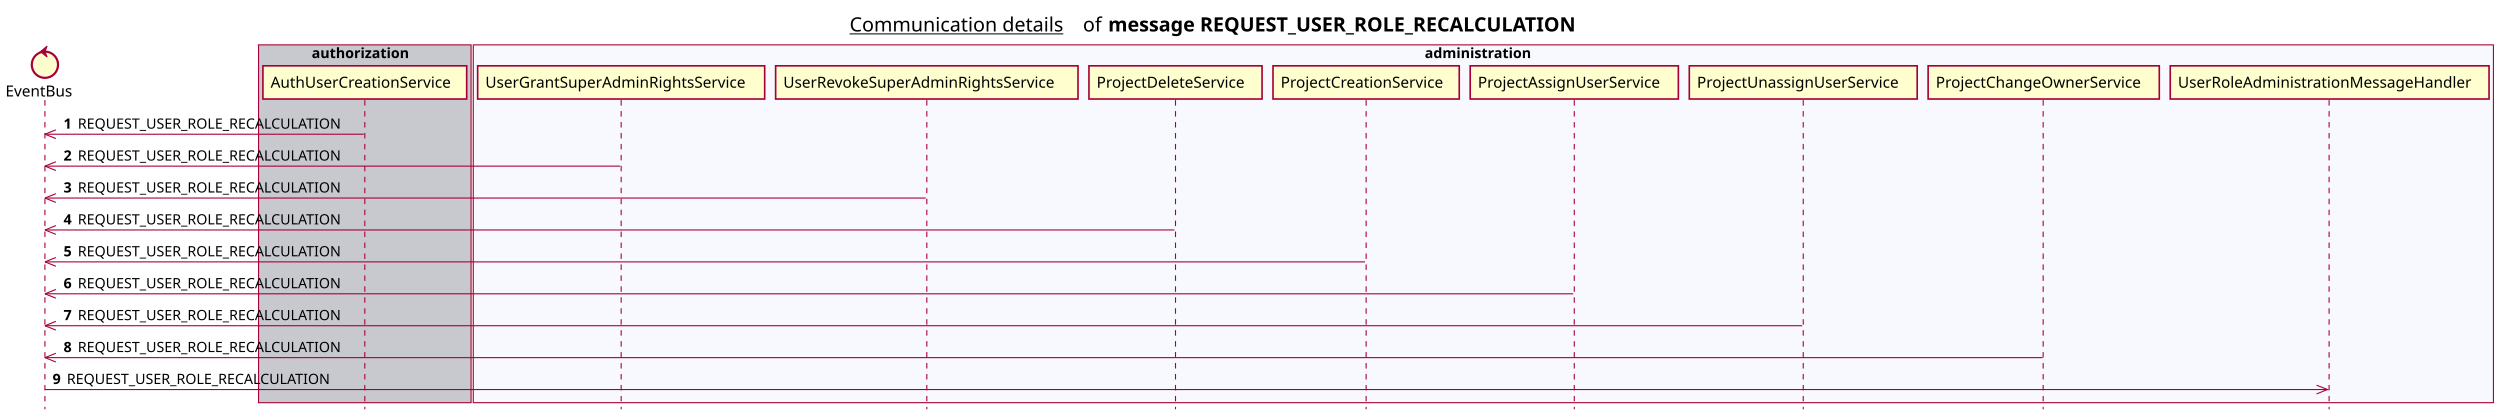
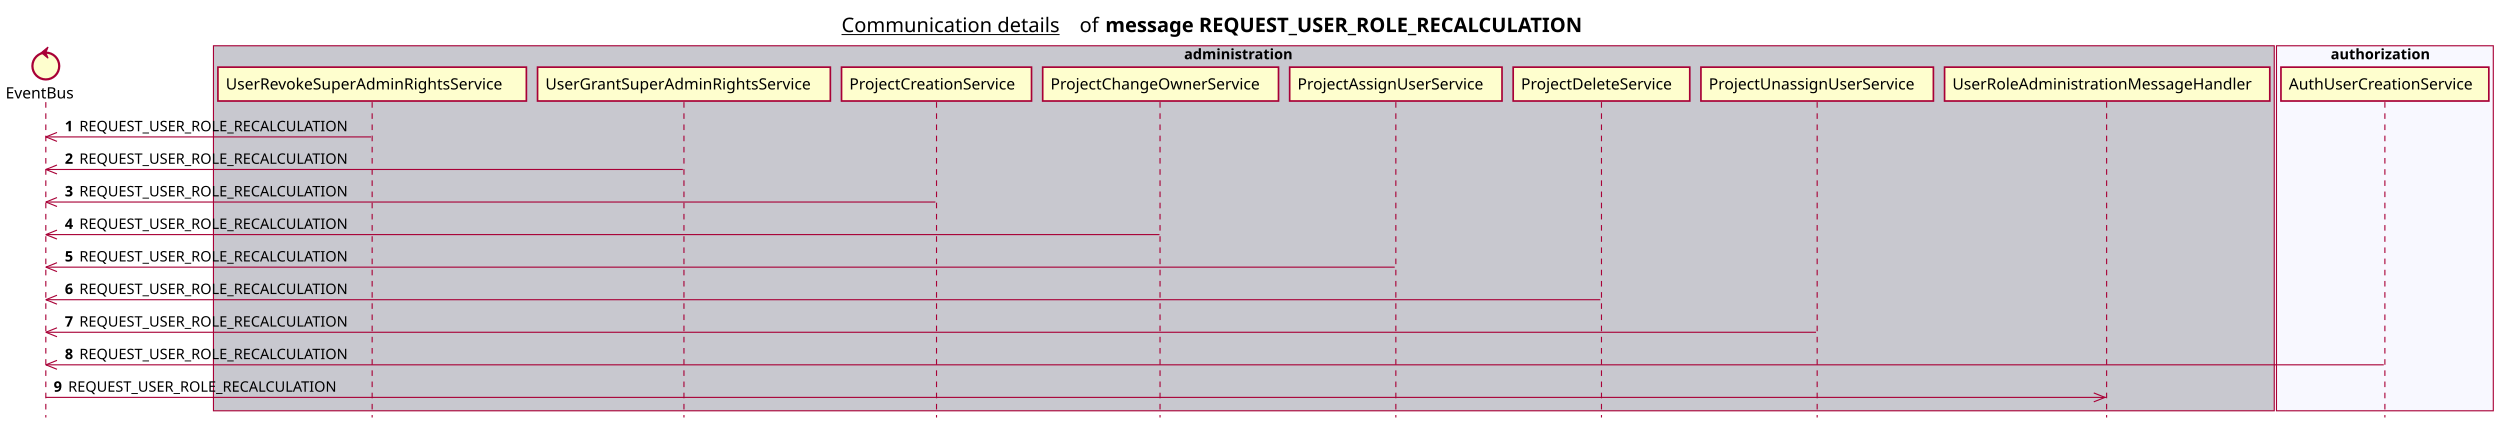
- <svg xmlns="http://www.w3.org/2000/svg" contentScriptType="application/ecmascript" contentStyleType="text/css" height="380px" preserveAspectRatio="none" style="width:2282px;height:380px;background:#FFFFFF;" version="1.1" viewBox="0 0 2282 380" width="2282px" zoomAndPan="magnify">
+ <svg xmlns="http://www.w3.org/2000/svg" contentScriptType="application/ecmascript" contentStyleType="text/css" height="380px" preserveAspectRatio="none" style="width:2237px;height:380px;background:#FFFFFF;" version="1.1" viewBox="0 0 2237 380" width="2237px" zoomAndPan="magnify">
  <defs />
  <g>
-     <text fill="#000000" font-family="sans-serif" font-size="18" lengthAdjust="spacing" text-decoration="underline" textLength="201" x="775.5" y="28.708">Communication details</text>
-     <text fill="#000000" font-family="sans-serif" font-size="18" lengthAdjust="spacing" textLength="17" x="988.5" y="28.708">of</text>
-     <text fill="#000000" font-family="sans-serif" font-size="18" font-weight="bold" lengthAdjust="spacing" textLength="490" x="1011.5" y="28.708">message REQUEST_USER_ROLE_RECALCULATION</text>
-     <rect fill="#C8C8CF" height="326.625" style="stroke:#A80036;stroke-width:1.0;" width="194" x="236" y="40.953" />
-     <text fill="#000000" font-family="sans-serif" font-size="13" font-weight="bold" lengthAdjust="spacing" textLength="97" x="284.5" y="53.02">authorization</text>
-     <rect fill="#F8F8FF" height="326.625" style="stroke:#A80036;stroke-width:1.0;" width="1844" x="432" y="40.953" />
-     <text fill="#000000" font-family="sans-serif" font-size="13" font-weight="bold" lengthAdjust="spacing" textLength="107" x="1300.5" y="53.02">administration</text>
+     <text fill="#000000" font-family="sans-serif" font-size="18" lengthAdjust="spacing" text-decoration="underline" textLength="201" x="753" y="28.708">Communication details</text>
+     <text fill="#000000" font-family="sans-serif" font-size="18" lengthAdjust="spacing" textLength="17" x="966" y="28.708">of</text>
+     <text fill="#000000" font-family="sans-serif" font-size="18" font-weight="bold" lengthAdjust="spacing" textLength="490" x="989" y="28.708">message REQUEST_USER_ROLE_RECALCULATION</text>
+     <rect fill="#C8C8CF" height="326.625" style="stroke:#A80036;stroke-width:1.0;" width="1844" x="191" y="40.953" />
+     <text fill="#000000" font-family="sans-serif" font-size="13" font-weight="bold" lengthAdjust="spacing" textLength="107" x="1059.5" y="53.02">administration</text>
+     <rect fill="#F8F8FF" height="326.625" style="stroke:#A80036;stroke-width:1.0;" width="194" x="2037" y="40.953" />
+     <text fill="#000000" font-family="sans-serif" font-size="13" font-weight="bold" lengthAdjust="spacing" textLength="97" x="2085.5" y="53.02">authorization</text>
    <line style="stroke:#A80036;stroke-width:1.0;stroke-dasharray:5.0,5.0;" x1="41" x2="41" y1="91.383" y2="373.578" />
    <line style="stroke:#A80036;stroke-width:1.0;stroke-dasharray:5.0,5.0;" x1="333" x2="333" y1="91.383" y2="373.578" />
-     <line style="stroke:#A80036;stroke-width:1.0;stroke-dasharray:5.0,5.0;" x1="567" x2="567" y1="91.383" y2="373.578" />
-     <line style="stroke:#A80036;stroke-width:1.0;stroke-dasharray:5.0,5.0;" x1="846" x2="846" y1="91.383" y2="373.578" />
-     <line style="stroke:#A80036;stroke-width:1.0;stroke-dasharray:5.0,5.0;" x1="1073" x2="1073" y1="91.383" y2="373.578" />
-     <line style="stroke:#A80036;stroke-width:1.0;stroke-dasharray:5.0,5.0;" x1="1247" x2="1247" y1="91.383" y2="373.578" />
-     <line style="stroke:#A80036;stroke-width:1.0;stroke-dasharray:5.0,5.0;" x1="1437" x2="1437" y1="91.383" y2="373.578" />
-     <line style="stroke:#A80036;stroke-width:1.0;stroke-dasharray:5.0,5.0;" x1="1646" x2="1646" y1="91.383" y2="373.578" />
-     <line style="stroke:#A80036;stroke-width:1.0;stroke-dasharray:5.0,5.0;" x1="1865" x2="1865" y1="91.383" y2="373.578" />
-     <line style="stroke:#A80036;stroke-width:1.0;stroke-dasharray:5.0,5.0;" x1="2126" x2="2126" y1="91.383" y2="373.578" />
+     <line style="stroke:#A80036;stroke-width:1.0;stroke-dasharray:5.0,5.0;" x1="612" x2="612" y1="91.383" y2="373.578" />
+     <line style="stroke:#A80036;stroke-width:1.0;stroke-dasharray:5.0,5.0;" x1="838" x2="838" y1="91.383" y2="373.578" />
+     <line style="stroke:#A80036;stroke-width:1.0;stroke-dasharray:5.0,5.0;" x1="1038" x2="1038" y1="91.383" y2="373.578" />
+     <line style="stroke:#A80036;stroke-width:1.0;stroke-dasharray:5.0,5.0;" x1="1249" x2="1249" y1="91.383" y2="373.578" />
+     <line style="stroke:#A80036;stroke-width:1.0;stroke-dasharray:5.0,5.0;" x1="1433" x2="1433" y1="91.383" y2="373.578" />
+     <line style="stroke:#A80036;stroke-width:1.0;stroke-dasharray:5.0,5.0;" x1="1626" x2="1626" y1="91.383" y2="373.578" />
+     <line style="stroke:#A80036;stroke-width:1.0;stroke-dasharray:5.0,5.0;" x1="1885" x2="1885" y1="91.383" y2="373.578" />
+     <line style="stroke:#A80036;stroke-width:1.0;stroke-dasharray:5.0,5.0;" x1="2134" x2="2134" y1="91.383" y2="373.578" />
    <text fill="#000000" font-family="sans-serif" font-size="14" lengthAdjust="spacing" textLength="66" x="5" y="88.081">EventBus</text>
    <ellipse cx="41" cy="59.086" fill="#FEFECE" rx="12" ry="12" style="stroke:#A80036;stroke-width:2.0;" />
    <polygon fill="#A80036" points="37,47.086,43,42.086,41,47.086,43,52.086,37,47.086" style="stroke:#A80036;stroke-width:1.0;" />
-     <rect fill="#FEFECE" height="30.297" style="stroke:#A80036;stroke-width:1.5;" width="186" x="240" y="60.086" />
-     <text fill="#000000" font-family="sans-serif" font-size="14" lengthAdjust="spacing" textLength="172" x="247" y="80.081">AuthUserCreationService</text>
-     <rect fill="#FEFECE" height="30.297" style="stroke:#A80036;stroke-width:1.5;" width="262" x="436" y="60.086" />
-     <text fill="#000000" font-family="sans-serif" font-size="14" lengthAdjust="spacing" textLength="248" x="443" y="80.081">UserGrantSuperAdminRightsService</text>
-     <rect fill="#FEFECE" height="30.297" style="stroke:#A80036;stroke-width:1.5;" width="276" x="708" y="60.086" />
-     <text fill="#000000" font-family="sans-serif" font-size="14" lengthAdjust="spacing" textLength="262" x="715" y="80.081">UserRevokeSuperAdminRightsService</text>
-     <rect fill="#FEFECE" height="30.297" style="stroke:#A80036;stroke-width:1.5;" width="158" x="994" y="60.086" />
-     <text fill="#000000" font-family="sans-serif" font-size="14" lengthAdjust="spacing" textLength="144" x="1001" y="80.081">ProjectDeleteService</text>
-     <rect fill="#FEFECE" height="30.297" style="stroke:#A80036;stroke-width:1.5;" width="170" x="1162" y="60.086" />
-     <text fill="#000000" font-family="sans-serif" font-size="14" lengthAdjust="spacing" textLength="156" x="1169" y="80.081">ProjectCreationService</text>
-     <rect fill="#FEFECE" height="30.297" style="stroke:#A80036;stroke-width:1.5;" width="190" x="1342" y="60.086" />
-     <text fill="#000000" font-family="sans-serif" font-size="14" lengthAdjust="spacing" textLength="176" x="1349" y="80.081">ProjectAssignUserService</text>
-     <rect fill="#FEFECE" height="30.297" style="stroke:#A80036;stroke-width:1.5;" width="208" x="1542" y="60.086" />
-     <text fill="#000000" font-family="sans-serif" font-size="14" lengthAdjust="spacing" textLength="194" x="1549" y="80.081">ProjectUnassignUserService</text>
-     <rect fill="#FEFECE" height="30.297" style="stroke:#A80036;stroke-width:1.5;" width="211" x="1760" y="60.086" />
-     <text fill="#000000" font-family="sans-serif" font-size="14" lengthAdjust="spacing" textLength="197" x="1767" y="80.081">ProjectChangeOwnerService</text>
-     <rect fill="#FEFECE" height="30.297" style="stroke:#A80036;stroke-width:1.5;" width="291" x="1981" y="60.086" />
-     <text fill="#000000" font-family="sans-serif" font-size="14" lengthAdjust="spacing" textLength="277" x="1988" y="80.081">UserRoleAdministrationMessageHandler</text>
+     <rect fill="#FEFECE" height="30.297" style="stroke:#A80036;stroke-width:1.5;" width="276" x="195" y="60.086" />
+     <text fill="#000000" font-family="sans-serif" font-size="14" lengthAdjust="spacing" textLength="262" x="202" y="80.081">UserRevokeSuperAdminRightsService</text>
+     <rect fill="#FEFECE" height="30.297" style="stroke:#A80036;stroke-width:1.5;" width="262" x="481" y="60.086" />
+     <text fill="#000000" font-family="sans-serif" font-size="14" lengthAdjust="spacing" textLength="248" x="488" y="80.081">UserGrantSuperAdminRightsService</text>
+     <rect fill="#FEFECE" height="30.297" style="stroke:#A80036;stroke-width:1.5;" width="170" x="753" y="60.086" />
+     <text fill="#000000" font-family="sans-serif" font-size="14" lengthAdjust="spacing" textLength="156" x="760" y="80.081">ProjectCreationService</text>
+     <rect fill="#FEFECE" height="30.297" style="stroke:#A80036;stroke-width:1.5;" width="211" x="933" y="60.086" />
+     <text fill="#000000" font-family="sans-serif" font-size="14" lengthAdjust="spacing" textLength="197" x="940" y="80.081">ProjectChangeOwnerService</text>
+     <rect fill="#FEFECE" height="30.297" style="stroke:#A80036;stroke-width:1.5;" width="190" x="1154" y="60.086" />
+     <text fill="#000000" font-family="sans-serif" font-size="14" lengthAdjust="spacing" textLength="176" x="1161" y="80.081">ProjectAssignUserService</text>
+     <rect fill="#FEFECE" height="30.297" style="stroke:#A80036;stroke-width:1.5;" width="158" x="1354" y="60.086" />
+     <text fill="#000000" font-family="sans-serif" font-size="14" lengthAdjust="spacing" textLength="144" x="1361" y="80.081">ProjectDeleteService</text>
+     <rect fill="#FEFECE" height="30.297" style="stroke:#A80036;stroke-width:1.5;" width="208" x="1522" y="60.086" />
+     <text fill="#000000" font-family="sans-serif" font-size="14" lengthAdjust="spacing" textLength="194" x="1529" y="80.081">ProjectUnassignUserService</text>
+     <rect fill="#FEFECE" height="30.297" style="stroke:#A80036;stroke-width:1.5;" width="291" x="1740" y="60.086" />
+     <text fill="#000000" font-family="sans-serif" font-size="14" lengthAdjust="spacing" textLength="277" x="1747" y="80.081">UserRoleAdministrationMessageHandler</text>
+     <rect fill="#FEFECE" height="30.297" style="stroke:#A80036;stroke-width:1.5;" width="186" x="2041" y="60.086" />
+     <text fill="#000000" font-family="sans-serif" font-size="14" lengthAdjust="spacing" textLength="172" x="2048" y="80.081">AuthUserCreationService</text>
    <line style="stroke:#A80036;stroke-width:1.0;" x1="41" x2="51" y1="122.516" y2="118.516" />
    <line style="stroke:#A80036;stroke-width:1.0;" x1="41" x2="51" y1="122.516" y2="126.516" />
    <line style="stroke:#A80036;stroke-width:1.0;" x1="41" x2="332" y1="122.516" y2="122.516" />
    <text fill="#000000" font-family="sans-serif" font-size="13" font-weight="bold" lengthAdjust="spacing" textLength="9" x="58" y="117.45">1</text>
    <text fill="#000000" font-family="sans-serif" font-size="13" lengthAdjust="spacing" textLength="255" x="71" y="117.45">REQUEST_USER_ROLE_RECALCULATION</text>
    <line style="stroke:#A80036;stroke-width:1.0;" x1="41" x2="51" y1="151.648" y2="147.648" />
    <line style="stroke:#A80036;stroke-width:1.0;" x1="41" x2="51" y1="151.648" y2="155.648" />
-     <line style="stroke:#A80036;stroke-width:1.0;" x1="41" x2="566" y1="151.648" y2="151.648" />
+     <line style="stroke:#A80036;stroke-width:1.0;" x1="41" x2="611" y1="151.648" y2="151.648" />
    <text fill="#000000" font-family="sans-serif" font-size="13" font-weight="bold" lengthAdjust="spacing" textLength="9" x="58" y="146.583">2</text>
    <text fill="#000000" font-family="sans-serif" font-size="13" lengthAdjust="spacing" textLength="255" x="71" y="146.583">REQUEST_USER_ROLE_RECALCULATION</text>
    <line style="stroke:#A80036;stroke-width:1.0;" x1="41" x2="51" y1="180.781" y2="176.781" />
    <line style="stroke:#A80036;stroke-width:1.0;" x1="41" x2="51" y1="180.781" y2="184.781" />
-     <line style="stroke:#A80036;stroke-width:1.0;" x1="41" x2="845" y1="180.781" y2="180.781" />
+     <line style="stroke:#A80036;stroke-width:1.0;" x1="41" x2="837" y1="180.781" y2="180.781" />
    <text fill="#000000" font-family="sans-serif" font-size="13" font-weight="bold" lengthAdjust="spacing" textLength="9" x="58" y="175.715">3</text>
    <text fill="#000000" font-family="sans-serif" font-size="13" lengthAdjust="spacing" textLength="255" x="71" y="175.715">REQUEST_USER_ROLE_RECALCULATION</text>
    <line style="stroke:#A80036;stroke-width:1.0;" x1="41" x2="51" y1="209.914" y2="205.914" />
    <line style="stroke:#A80036;stroke-width:1.0;" x1="41" x2="51" y1="209.914" y2="213.914" />
-     <line style="stroke:#A80036;stroke-width:1.0;" x1="41" x2="1072" y1="209.914" y2="209.914" />
+     <line style="stroke:#A80036;stroke-width:1.0;" x1="41" x2="1037.5" y1="209.914" y2="209.914" />
    <text fill="#000000" font-family="sans-serif" font-size="13" font-weight="bold" lengthAdjust="spacing" textLength="9" x="58" y="204.848">4</text>
    <text fill="#000000" font-family="sans-serif" font-size="13" lengthAdjust="spacing" textLength="255" x="71" y="204.848">REQUEST_USER_ROLE_RECALCULATION</text>
    <line style="stroke:#A80036;stroke-width:1.0;" x1="41" x2="51" y1="239.047" y2="235.047" />
    <line style="stroke:#A80036;stroke-width:1.0;" x1="41" x2="51" y1="239.047" y2="243.047" />
-     <line style="stroke:#A80036;stroke-width:1.0;" x1="41" x2="1246" y1="239.047" y2="239.047" />
+     <line style="stroke:#A80036;stroke-width:1.0;" x1="41" x2="1248" y1="239.047" y2="239.047" />
    <text fill="#000000" font-family="sans-serif" font-size="13" font-weight="bold" lengthAdjust="spacing" textLength="9" x="58" y="233.981">5</text>
    <text fill="#000000" font-family="sans-serif" font-size="13" lengthAdjust="spacing" textLength="255" x="71" y="233.981">REQUEST_USER_ROLE_RECALCULATION</text>
    <line style="stroke:#A80036;stroke-width:1.0;" x1="41" x2="51" y1="268.18" y2="264.18" />
    <line style="stroke:#A80036;stroke-width:1.0;" x1="41" x2="51" y1="268.18" y2="272.18" />
-     <line style="stroke:#A80036;stroke-width:1.0;" x1="41" x2="1436" y1="268.18" y2="268.18" />
+     <line style="stroke:#A80036;stroke-width:1.0;" x1="41" x2="1432" y1="268.18" y2="268.18" />
    <text fill="#000000" font-family="sans-serif" font-size="13" font-weight="bold" lengthAdjust="spacing" textLength="9" x="58" y="263.114">6</text>
    <text fill="#000000" font-family="sans-serif" font-size="13" lengthAdjust="spacing" textLength="255" x="71" y="263.114">REQUEST_USER_ROLE_RECALCULATION</text>
    <line style="stroke:#A80036;stroke-width:1.0;" x1="41" x2="51" y1="297.312" y2="293.312" />
    <line style="stroke:#A80036;stroke-width:1.0;" x1="41" x2="51" y1="297.312" y2="301.312" />
-     <line style="stroke:#A80036;stroke-width:1.0;" x1="41" x2="1645" y1="297.312" y2="297.312" />
+     <line style="stroke:#A80036;stroke-width:1.0;" x1="41" x2="1625" y1="297.312" y2="297.312" />
    <text fill="#000000" font-family="sans-serif" font-size="13" font-weight="bold" lengthAdjust="spacing" textLength="9" x="58" y="292.247">7</text>
    <text fill="#000000" font-family="sans-serif" font-size="13" lengthAdjust="spacing" textLength="255" x="71" y="292.247">REQUEST_USER_ROLE_RECALCULATION</text>
    <line style="stroke:#A80036;stroke-width:1.0;" x1="41" x2="51" y1="326.445" y2="322.445" />
    <line style="stroke:#A80036;stroke-width:1.0;" x1="41" x2="51" y1="326.445" y2="330.445" />
-     <line style="stroke:#A80036;stroke-width:1.0;" x1="41" x2="1864.5" y1="326.445" y2="326.445" />
+     <line style="stroke:#A80036;stroke-width:1.0;" x1="41" x2="2133" y1="326.445" y2="326.445" />
    <text fill="#000000" font-family="sans-serif" font-size="13" font-weight="bold" lengthAdjust="spacing" textLength="9" x="58" y="321.379">8</text>
    <text fill="#000000" font-family="sans-serif" font-size="13" lengthAdjust="spacing" textLength="255" x="71" y="321.379">REQUEST_USER_ROLE_RECALCULATION</text>
-     <line style="stroke:#A80036;stroke-width:1.0;" x1="2124.5" x2="2114.5" y1="355.578" y2="351.578" />
-     <line style="stroke:#A80036;stroke-width:1.0;" x1="2124.5" x2="2114.5" y1="355.578" y2="359.578" />
-     <line style="stroke:#A80036;stroke-width:1.0;" x1="41" x2="2125.5" y1="355.578" y2="355.578" />
+     <line style="stroke:#A80036;stroke-width:1.0;" x1="1883.5" x2="1873.5" y1="355.578" y2="351.578" />
+     <line style="stroke:#A80036;stroke-width:1.0;" x1="1883.5" x2="1873.5" y1="355.578" y2="359.578" />
+     <line style="stroke:#A80036;stroke-width:1.0;" x1="41" x2="1884.5" y1="355.578" y2="355.578" />
    <text fill="#000000" font-family="sans-serif" font-size="13" font-weight="bold" lengthAdjust="spacing" textLength="9" x="48" y="350.512">9</text>
    <text fill="#000000" font-family="sans-serif" font-size="13" lengthAdjust="spacing" textLength="255" x="61" y="350.512">REQUEST_USER_ROLE_RECALCULATION</text>
  </g>
</svg>
